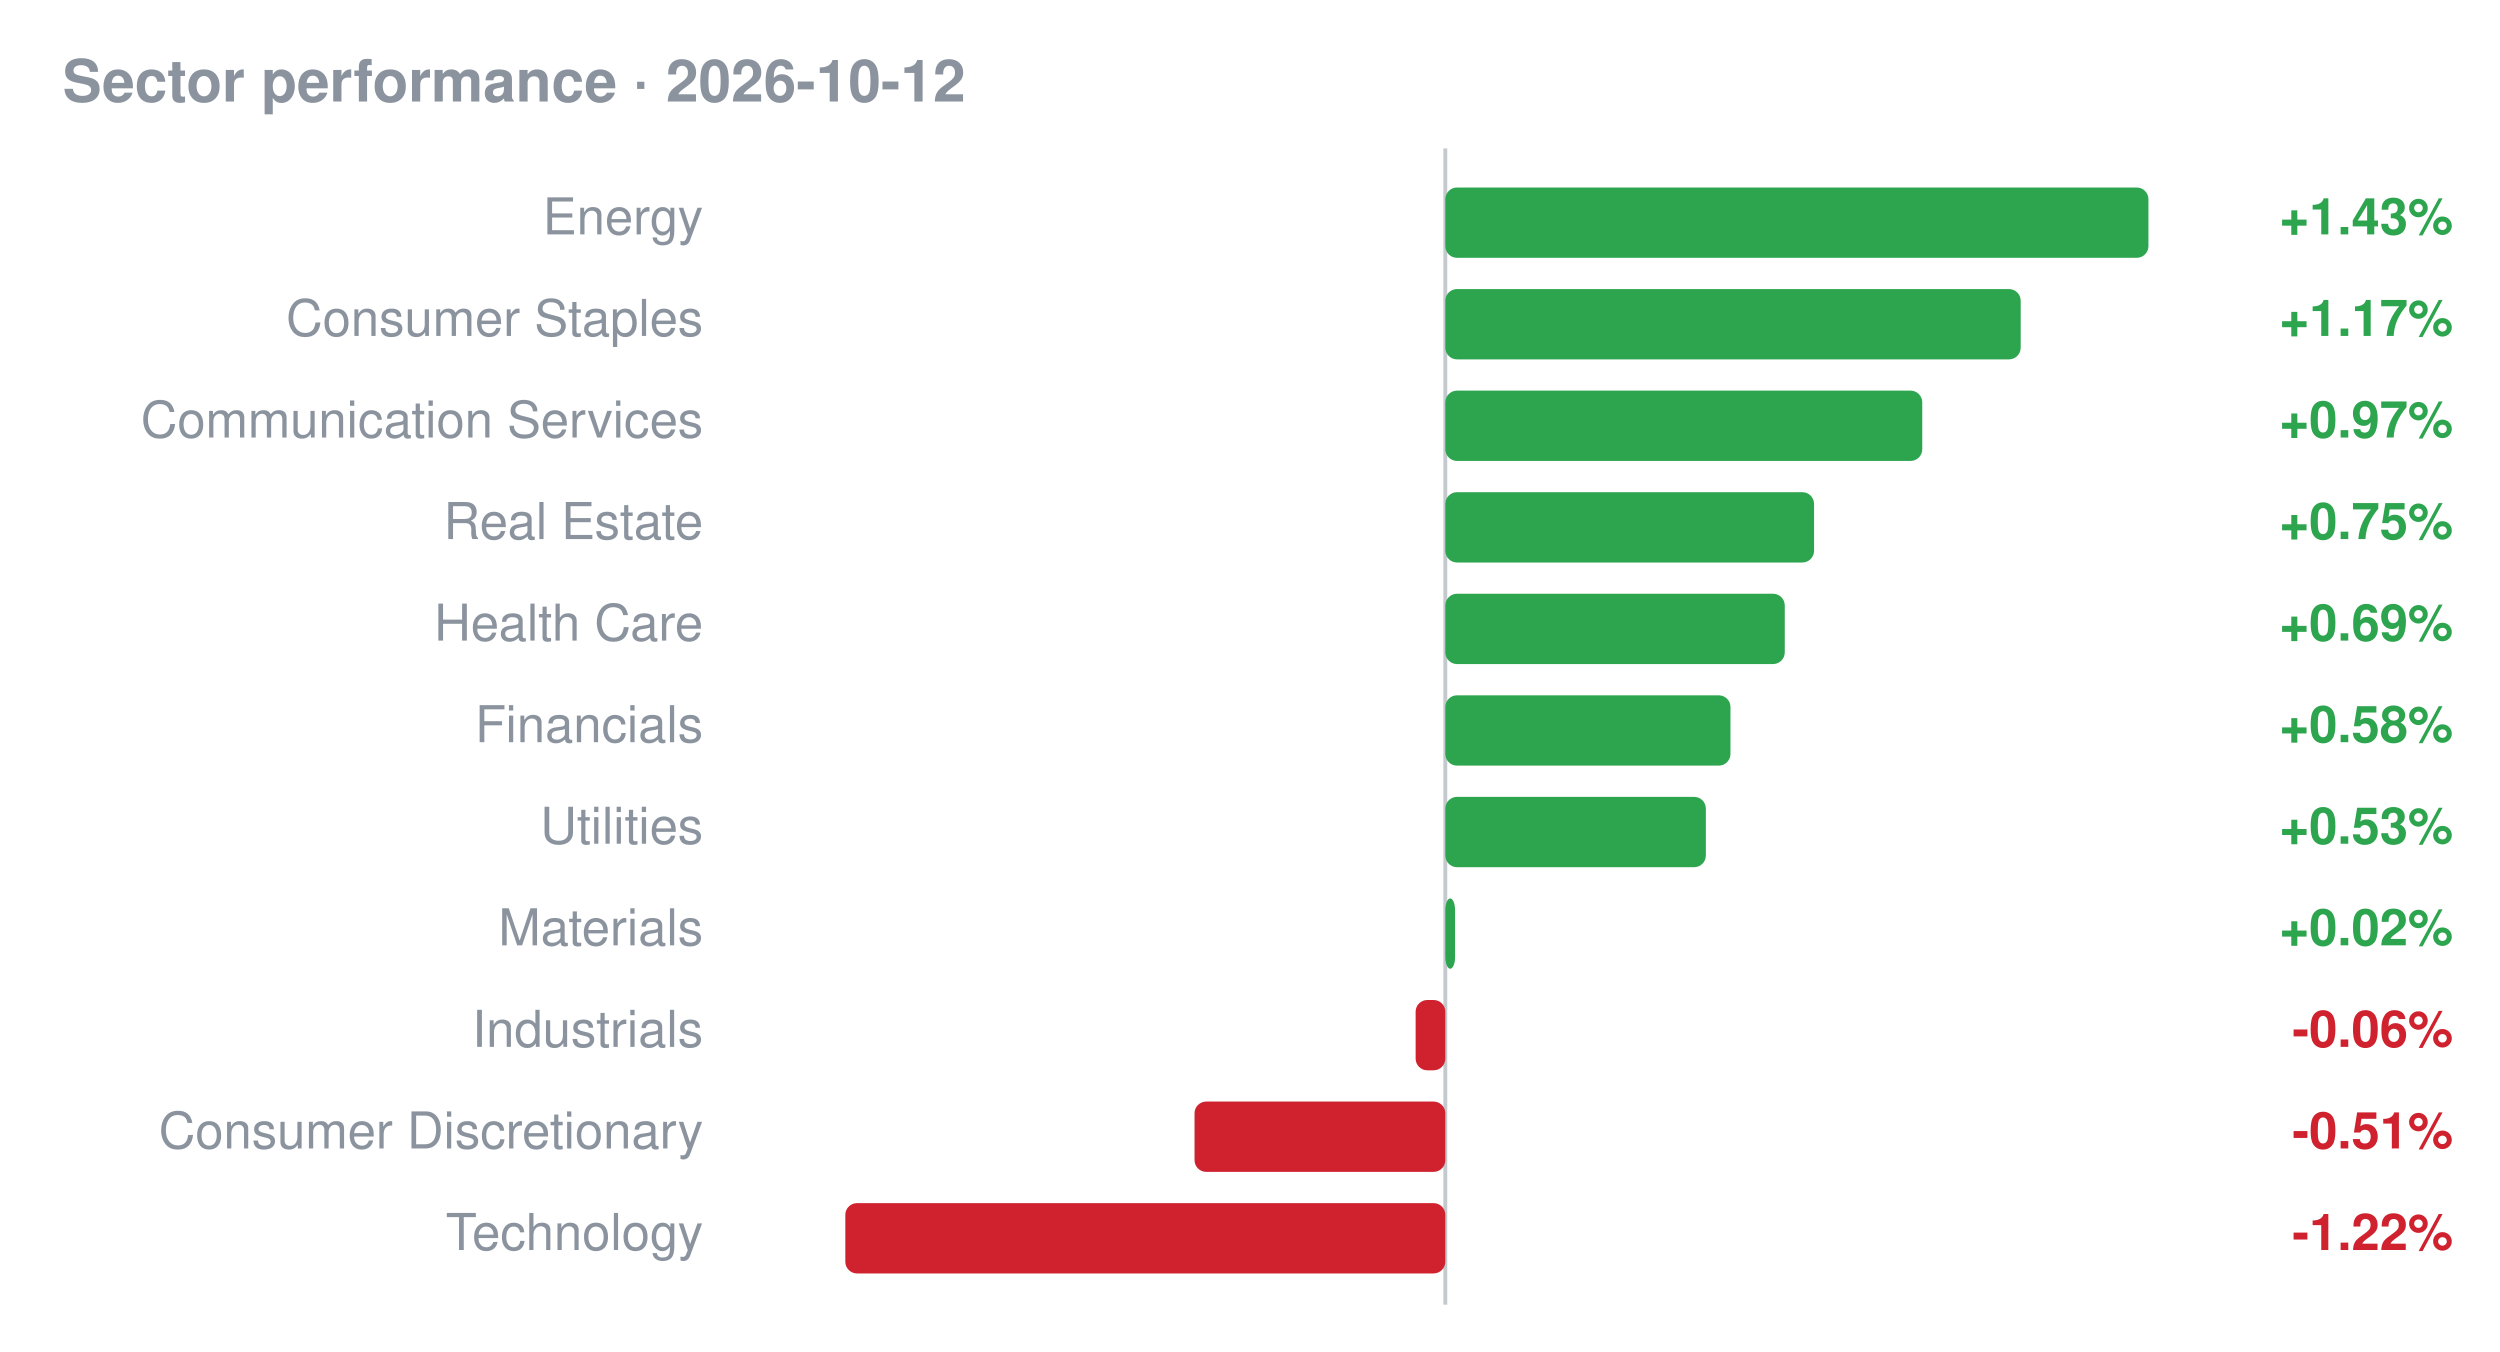
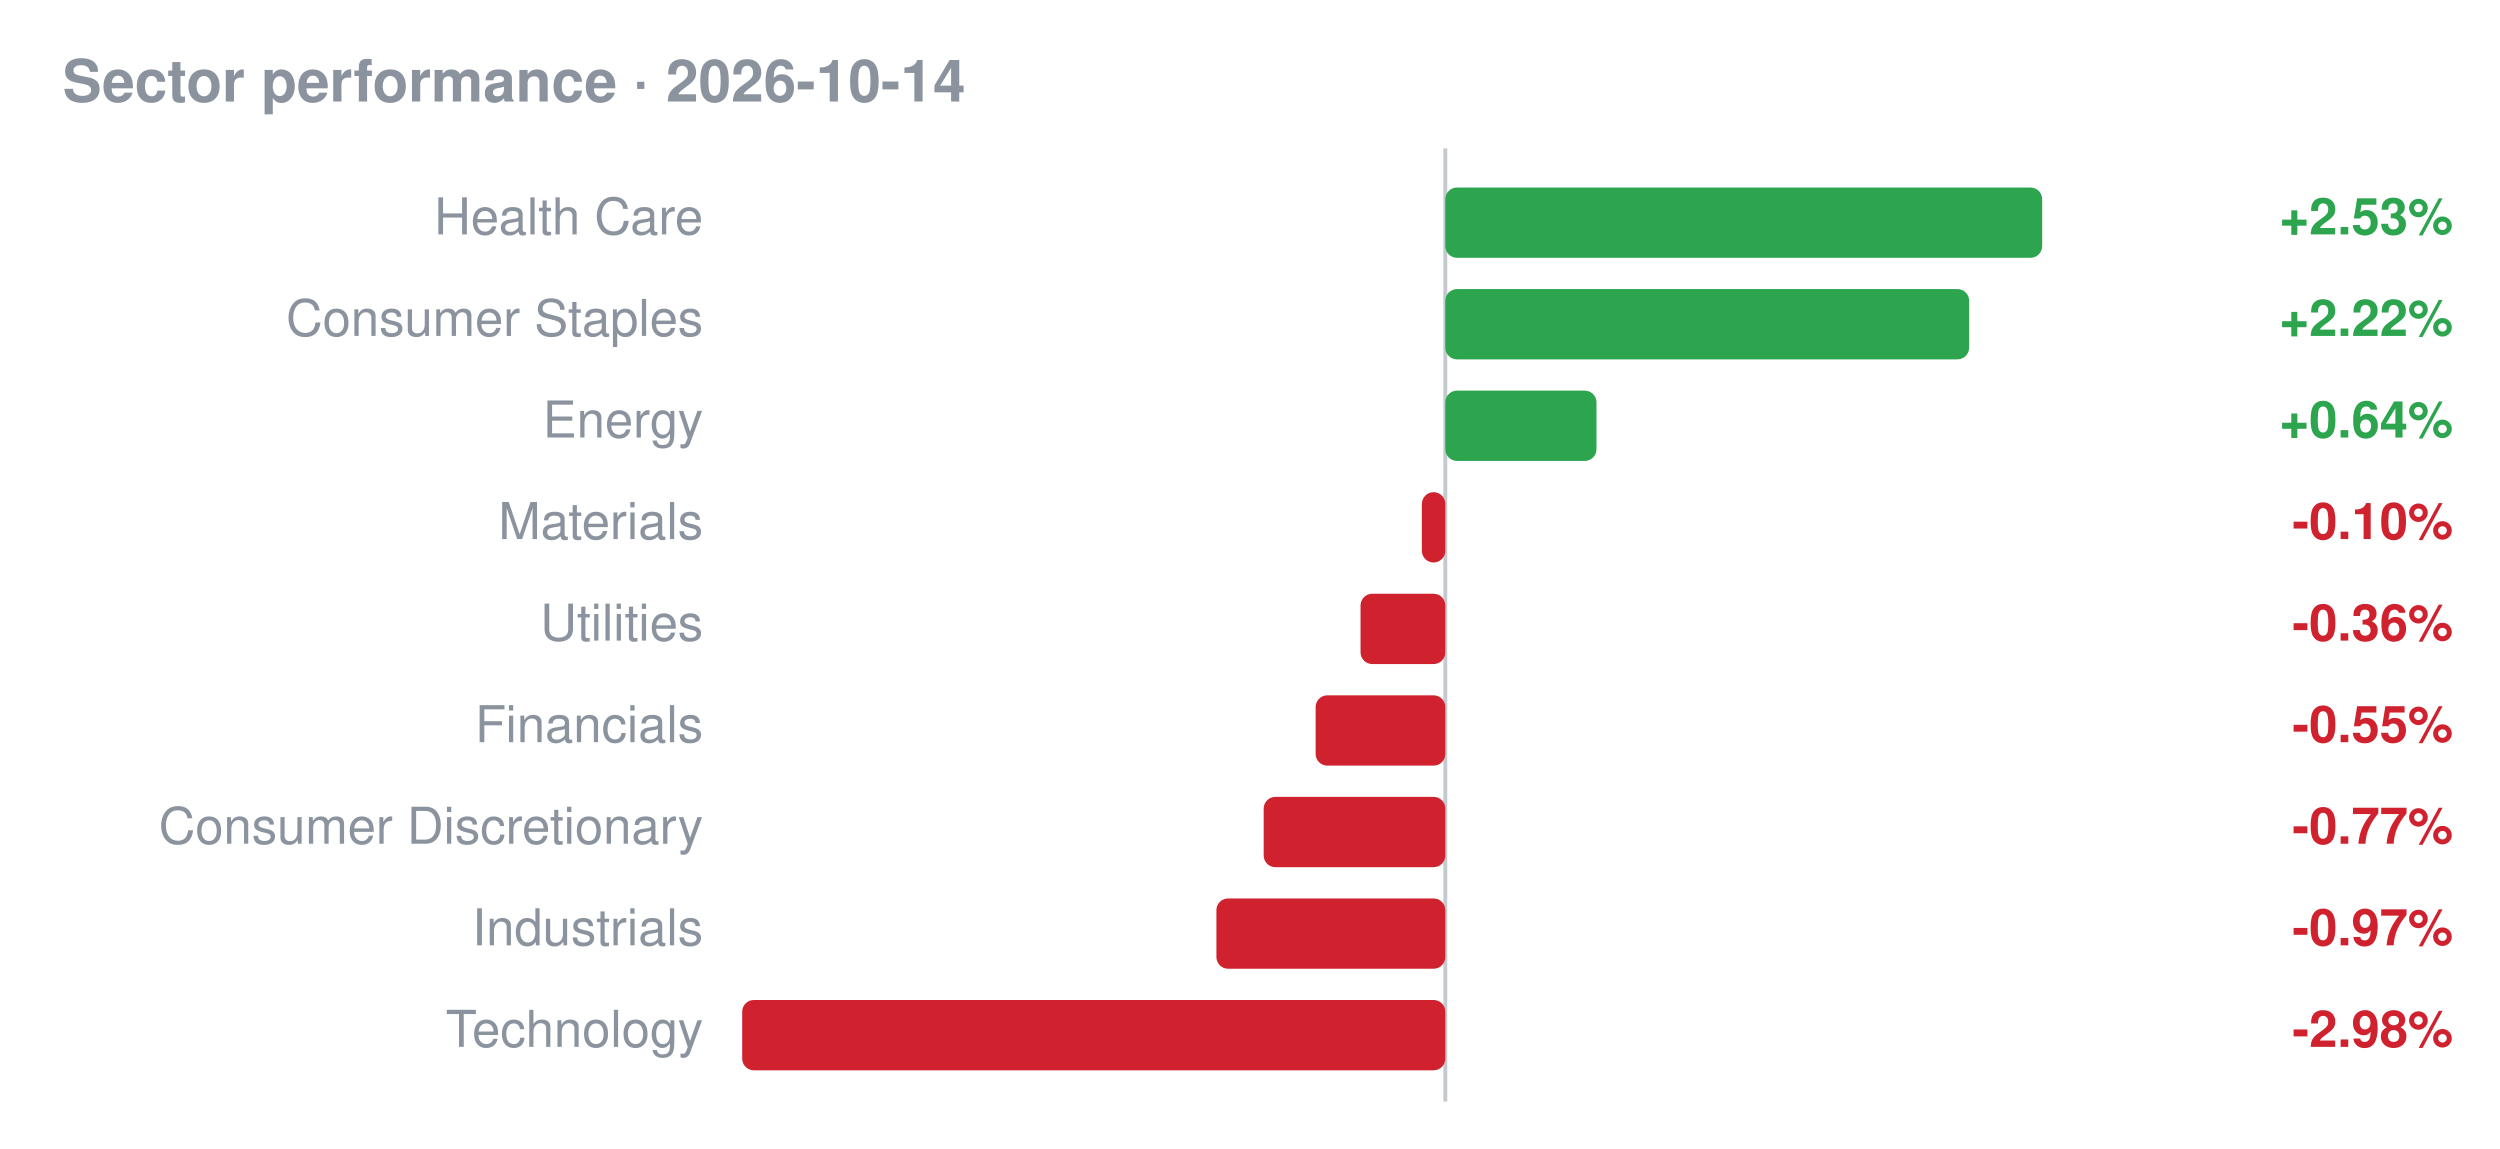
- <svg xmlns="http://www.w3.org/2000/svg" width="640" height="346" viewBox="0 0 640 346" font-family="-apple-system,Segoe UI,Helvetica,Arial,sans-serif" font-size="13">
-   <text x="16" y="26" font-size="15" font-weight="600" fill="#8b949e">Sector performance · 2026-10-12</text>
-   <line x1="370.0" y1="38" x2="370.0" y2="334" stroke="#8b949e" stroke-opacity="0.5" />
-   <text x="180" y="60" text-anchor="end" fill="#8b949e">Energy</text>
-   <rect x="370.0" y="48" width="180.0" height="18" rx="3" fill="#2da44e" />
-   <text x="628" y="60" text-anchor="end" fill="#2da44e" font-weight="600">+1.43%</text>
+ <svg xmlns="http://www.w3.org/2000/svg" width="640" height="294" viewBox="0 0 640 294" font-family="-apple-system,Segoe UI,Helvetica,Arial,sans-serif" font-size="13">
+   <text x="16" y="26" font-size="15" font-weight="600" fill="#8b949e">Sector performance · 2026-10-14</text>
+   <line x1="370.0" y1="38" x2="370.0" y2="282" stroke="#8b949e" stroke-opacity="0.5" />
+   <text x="180" y="60" text-anchor="end" fill="#8b949e">Health Care</text>
+   <rect x="370.0" y="48" width="152.8" height="18" rx="3" fill="#2da44e" />
+   <text x="628" y="60" text-anchor="end" fill="#2da44e" font-weight="600">+2.53%</text>
  <text x="180" y="86" text-anchor="end" fill="#8b949e">Consumer Staples</text>
-   <rect x="370.0" y="74" width="147.3" height="18" rx="3" fill="#2da44e" />
-   <text x="628" y="86" text-anchor="end" fill="#2da44e" font-weight="600">+1.17%</text>
-   <text x="180" y="112" text-anchor="end" fill="#8b949e">Communication Services</text>
-   <rect x="370.0" y="100" width="122.1" height="18" rx="3" fill="#2da44e" />
-   <text x="628" y="112" text-anchor="end" fill="#2da44e" font-weight="600">+0.97%</text>
-   <text x="180" y="138" text-anchor="end" fill="#8b949e">Real Estate</text>
-   <rect x="370.0" y="126" width="94.4" height="18" rx="3" fill="#2da44e" />
-   <text x="628" y="138" text-anchor="end" fill="#2da44e" font-weight="600">+0.75%</text>
-   <text x="180" y="164" text-anchor="end" fill="#8b949e">Health Care</text>
-   <rect x="370.0" y="152" width="86.9" height="18" rx="3" fill="#2da44e" />
-   <text x="628" y="164" text-anchor="end" fill="#2da44e" font-weight="600">+0.69%</text>
+   <rect x="370.0" y="74" width="134.1" height="18" rx="3" fill="#2da44e" />
+   <text x="628" y="86" text-anchor="end" fill="#2da44e" font-weight="600">+2.22%</text>
+   <text x="180" y="112" text-anchor="end" fill="#8b949e">Energy</text>
+   <rect x="370.0" y="100" width="38.7" height="18" rx="3" fill="#2da44e" />
+   <text x="628" y="112" text-anchor="end" fill="#2da44e" font-weight="600">+0.64%</text>
+   <text x="180" y="138" text-anchor="end" fill="#8b949e">Materials</text>
+   <rect x="364.0" y="126" width="6.0" height="18" rx="3" fill="#cf222e" />
+   <text x="628" y="138" text-anchor="end" fill="#cf222e" font-weight="600">-0.10%</text>
+   <text x="180" y="164" text-anchor="end" fill="#8b949e">Utilities</text>
+   <rect x="348.3" y="152" width="21.7" height="18" rx="3" fill="#cf222e" />
+   <text x="628" y="164" text-anchor="end" fill="#cf222e" font-weight="600">-0.36%</text>
  <text x="180" y="190" text-anchor="end" fill="#8b949e">Financials</text>
-   <rect x="370.0" y="178" width="73.0" height="18" rx="3" fill="#2da44e" />
-   <text x="628" y="190" text-anchor="end" fill="#2da44e" font-weight="600">+0.58%</text>
-   <text x="180" y="216" text-anchor="end" fill="#8b949e">Utilities</text>
-   <rect x="370.0" y="204" width="66.7" height="18" rx="3" fill="#2da44e" />
-   <text x="628" y="216" text-anchor="end" fill="#2da44e" font-weight="600">+0.53%</text>
-   <text x="180" y="242" text-anchor="end" fill="#8b949e">Materials</text>
-   <rect x="370.0" y="230" width="2.5" height="18" rx="3" fill="#2da44e" />
-   <text x="628" y="242" text-anchor="end" fill="#2da44e" font-weight="600">+0.02%</text>
-   <text x="180" y="268" text-anchor="end" fill="#8b949e">Industrials</text>
-   <rect x="362.4" y="256" width="7.6" height="18" rx="3" fill="#cf222e" />
-   <text x="628" y="268" text-anchor="end" fill="#cf222e" font-weight="600">-0.06%</text>
-   <text x="180" y="294" text-anchor="end" fill="#8b949e">Consumer Discretionary</text>
-   <rect x="305.8" y="282" width="64.2" height="18" rx="3" fill="#cf222e" />
-   <text x="628" y="294" text-anchor="end" fill="#cf222e" font-weight="600">-0.51%</text>
-   <text x="180" y="320" text-anchor="end" fill="#8b949e">Technology</text>
-   <rect x="216.4" y="308" width="153.6" height="18" rx="3" fill="#cf222e" />
-   <text x="628" y="320" text-anchor="end" fill="#cf222e" font-weight="600">-1.22%</text>
+   <rect x="336.8" y="178" width="33.2" height="18" rx="3" fill="#cf222e" />
+   <text x="628" y="190" text-anchor="end" fill="#cf222e" font-weight="600">-0.55%</text>
+   <text x="180" y="216" text-anchor="end" fill="#8b949e">Consumer Discretionary</text>
+   <rect x="323.5" y="204" width="46.5" height="18" rx="3" fill="#cf222e" />
+   <text x="628" y="216" text-anchor="end" fill="#cf222e" font-weight="600">-0.77%</text>
+   <text x="180" y="242" text-anchor="end" fill="#8b949e">Industrials</text>
+   <rect x="311.4" y="230" width="58.6" height="18" rx="3" fill="#cf222e" />
+   <text x="628" y="242" text-anchor="end" fill="#cf222e" font-weight="600">-0.97%</text>
+   <text x="180" y="268" text-anchor="end" fill="#8b949e">Technology</text>
+   <rect x="190.0" y="256" width="180.0" height="18" rx="3" fill="#cf222e" />
+   <text x="628" y="268" text-anchor="end" fill="#cf222e" font-weight="600">-2.98%</text>
</svg>
